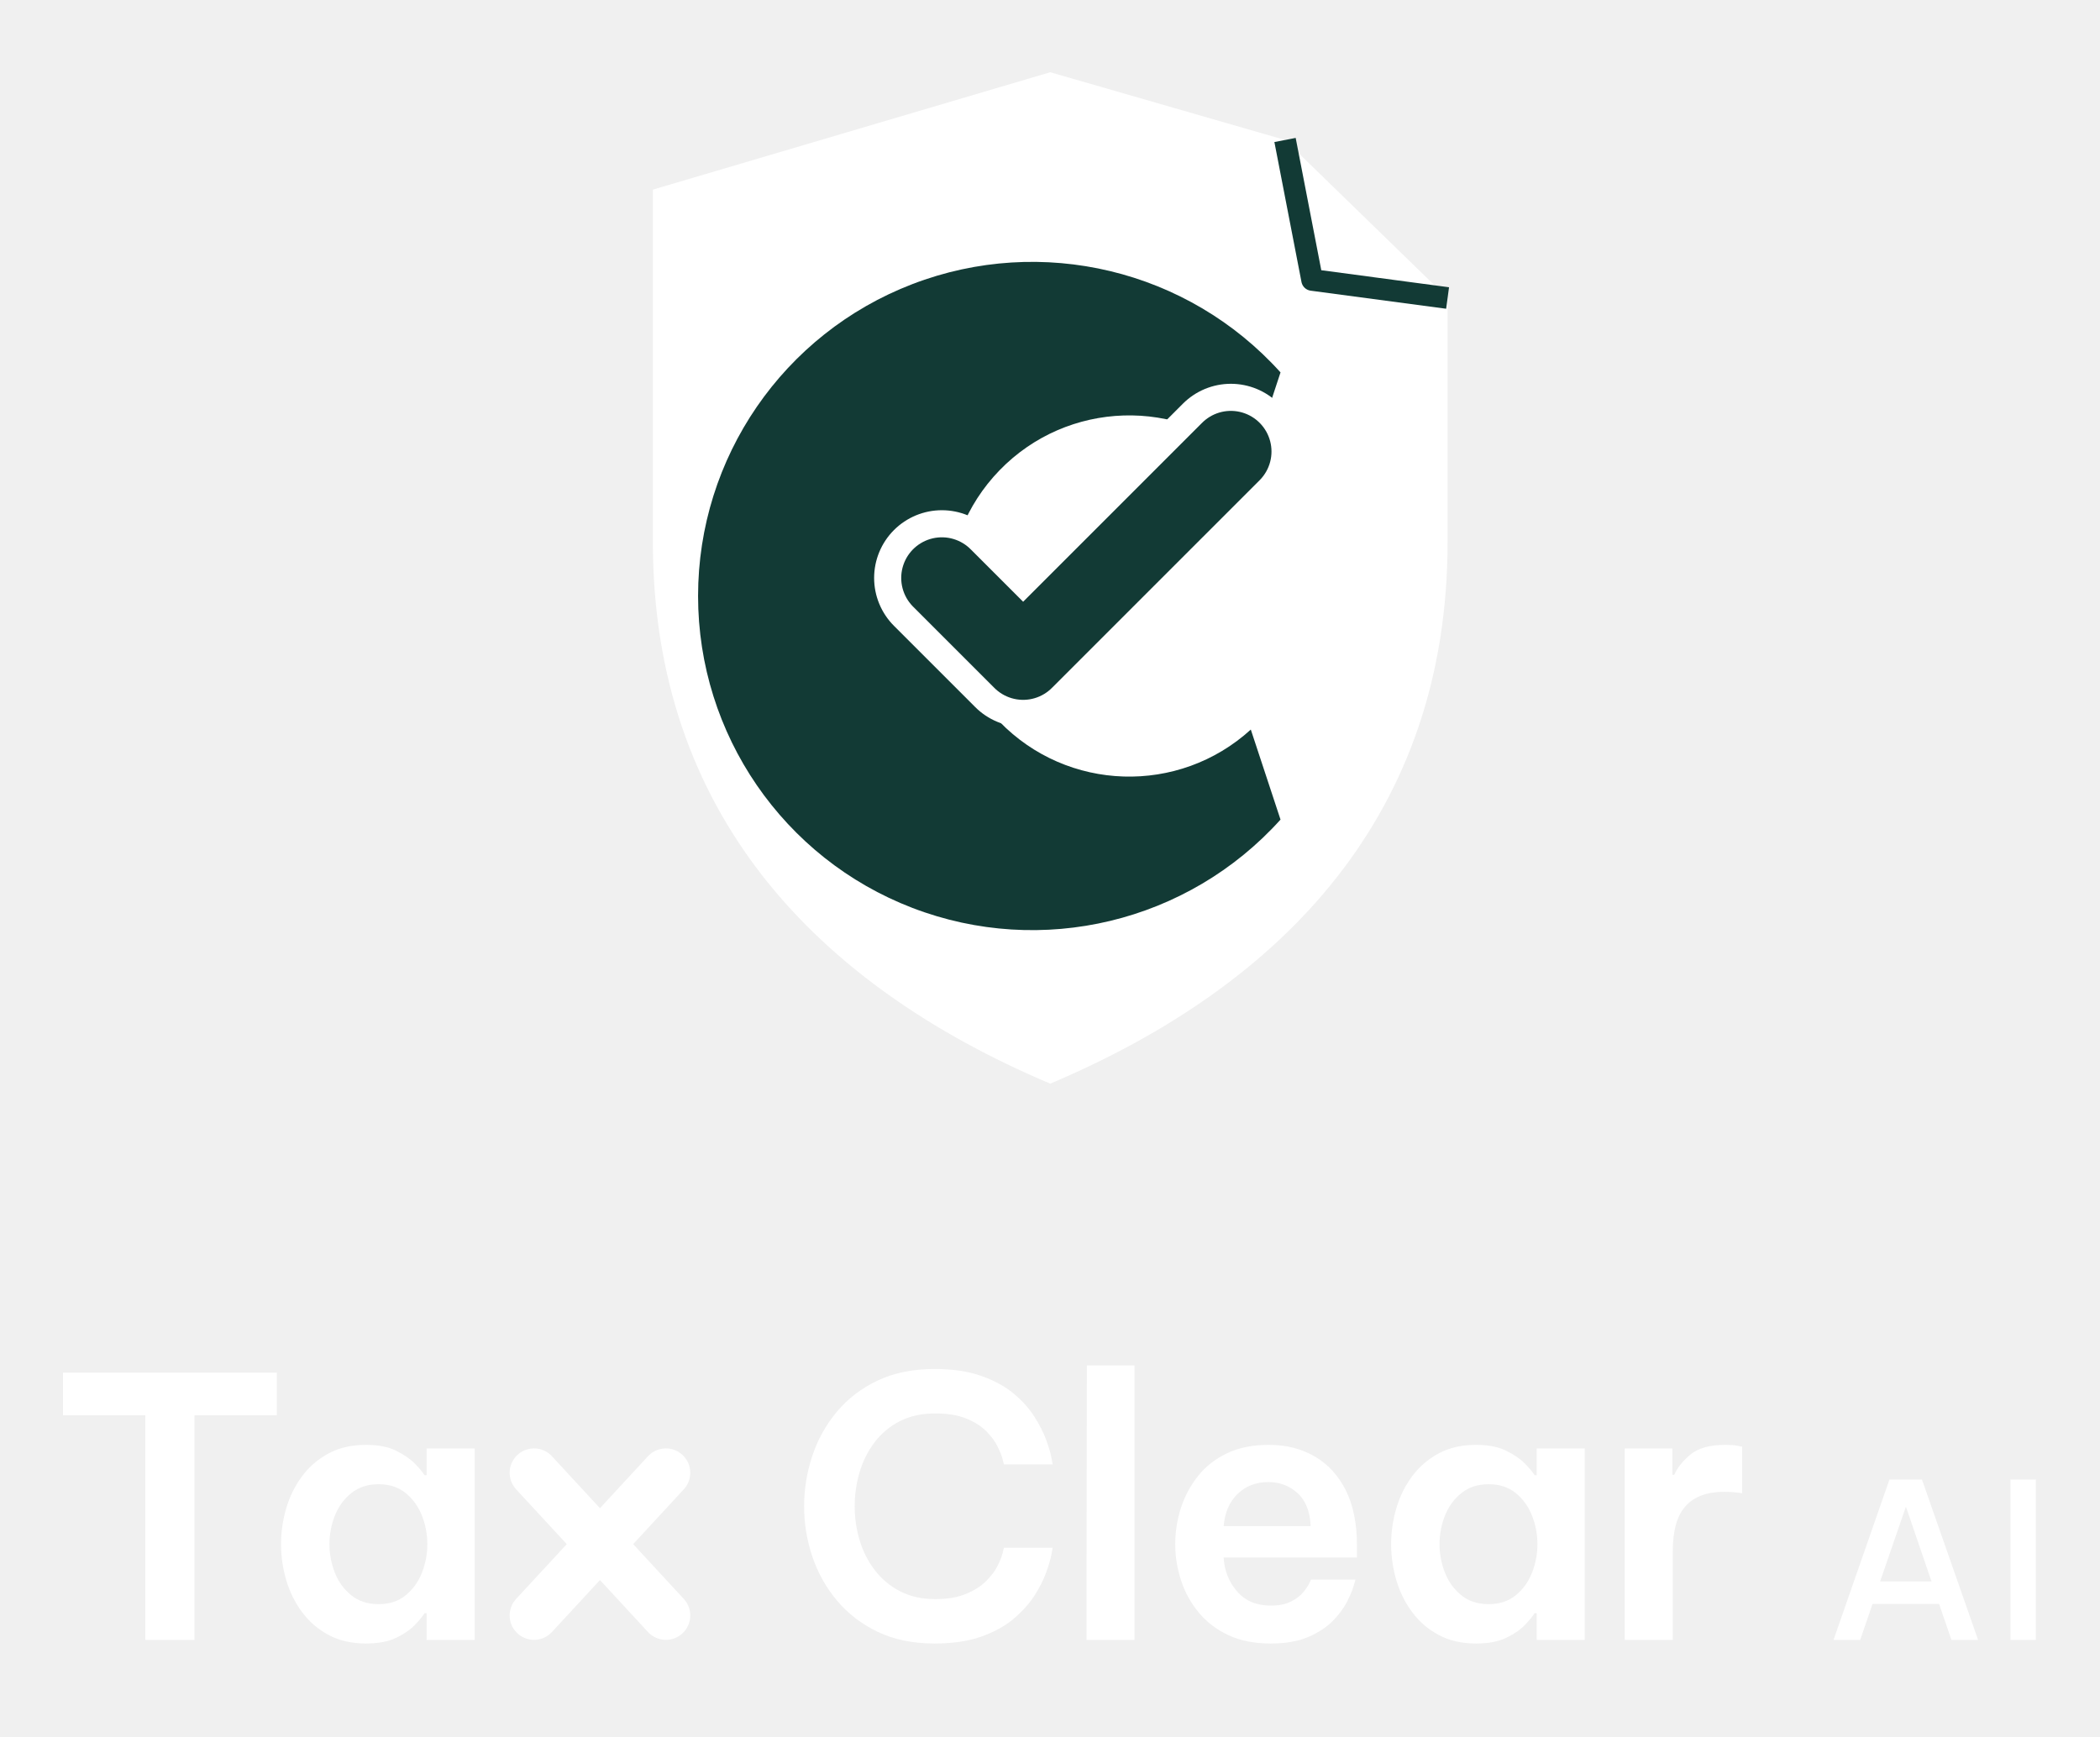
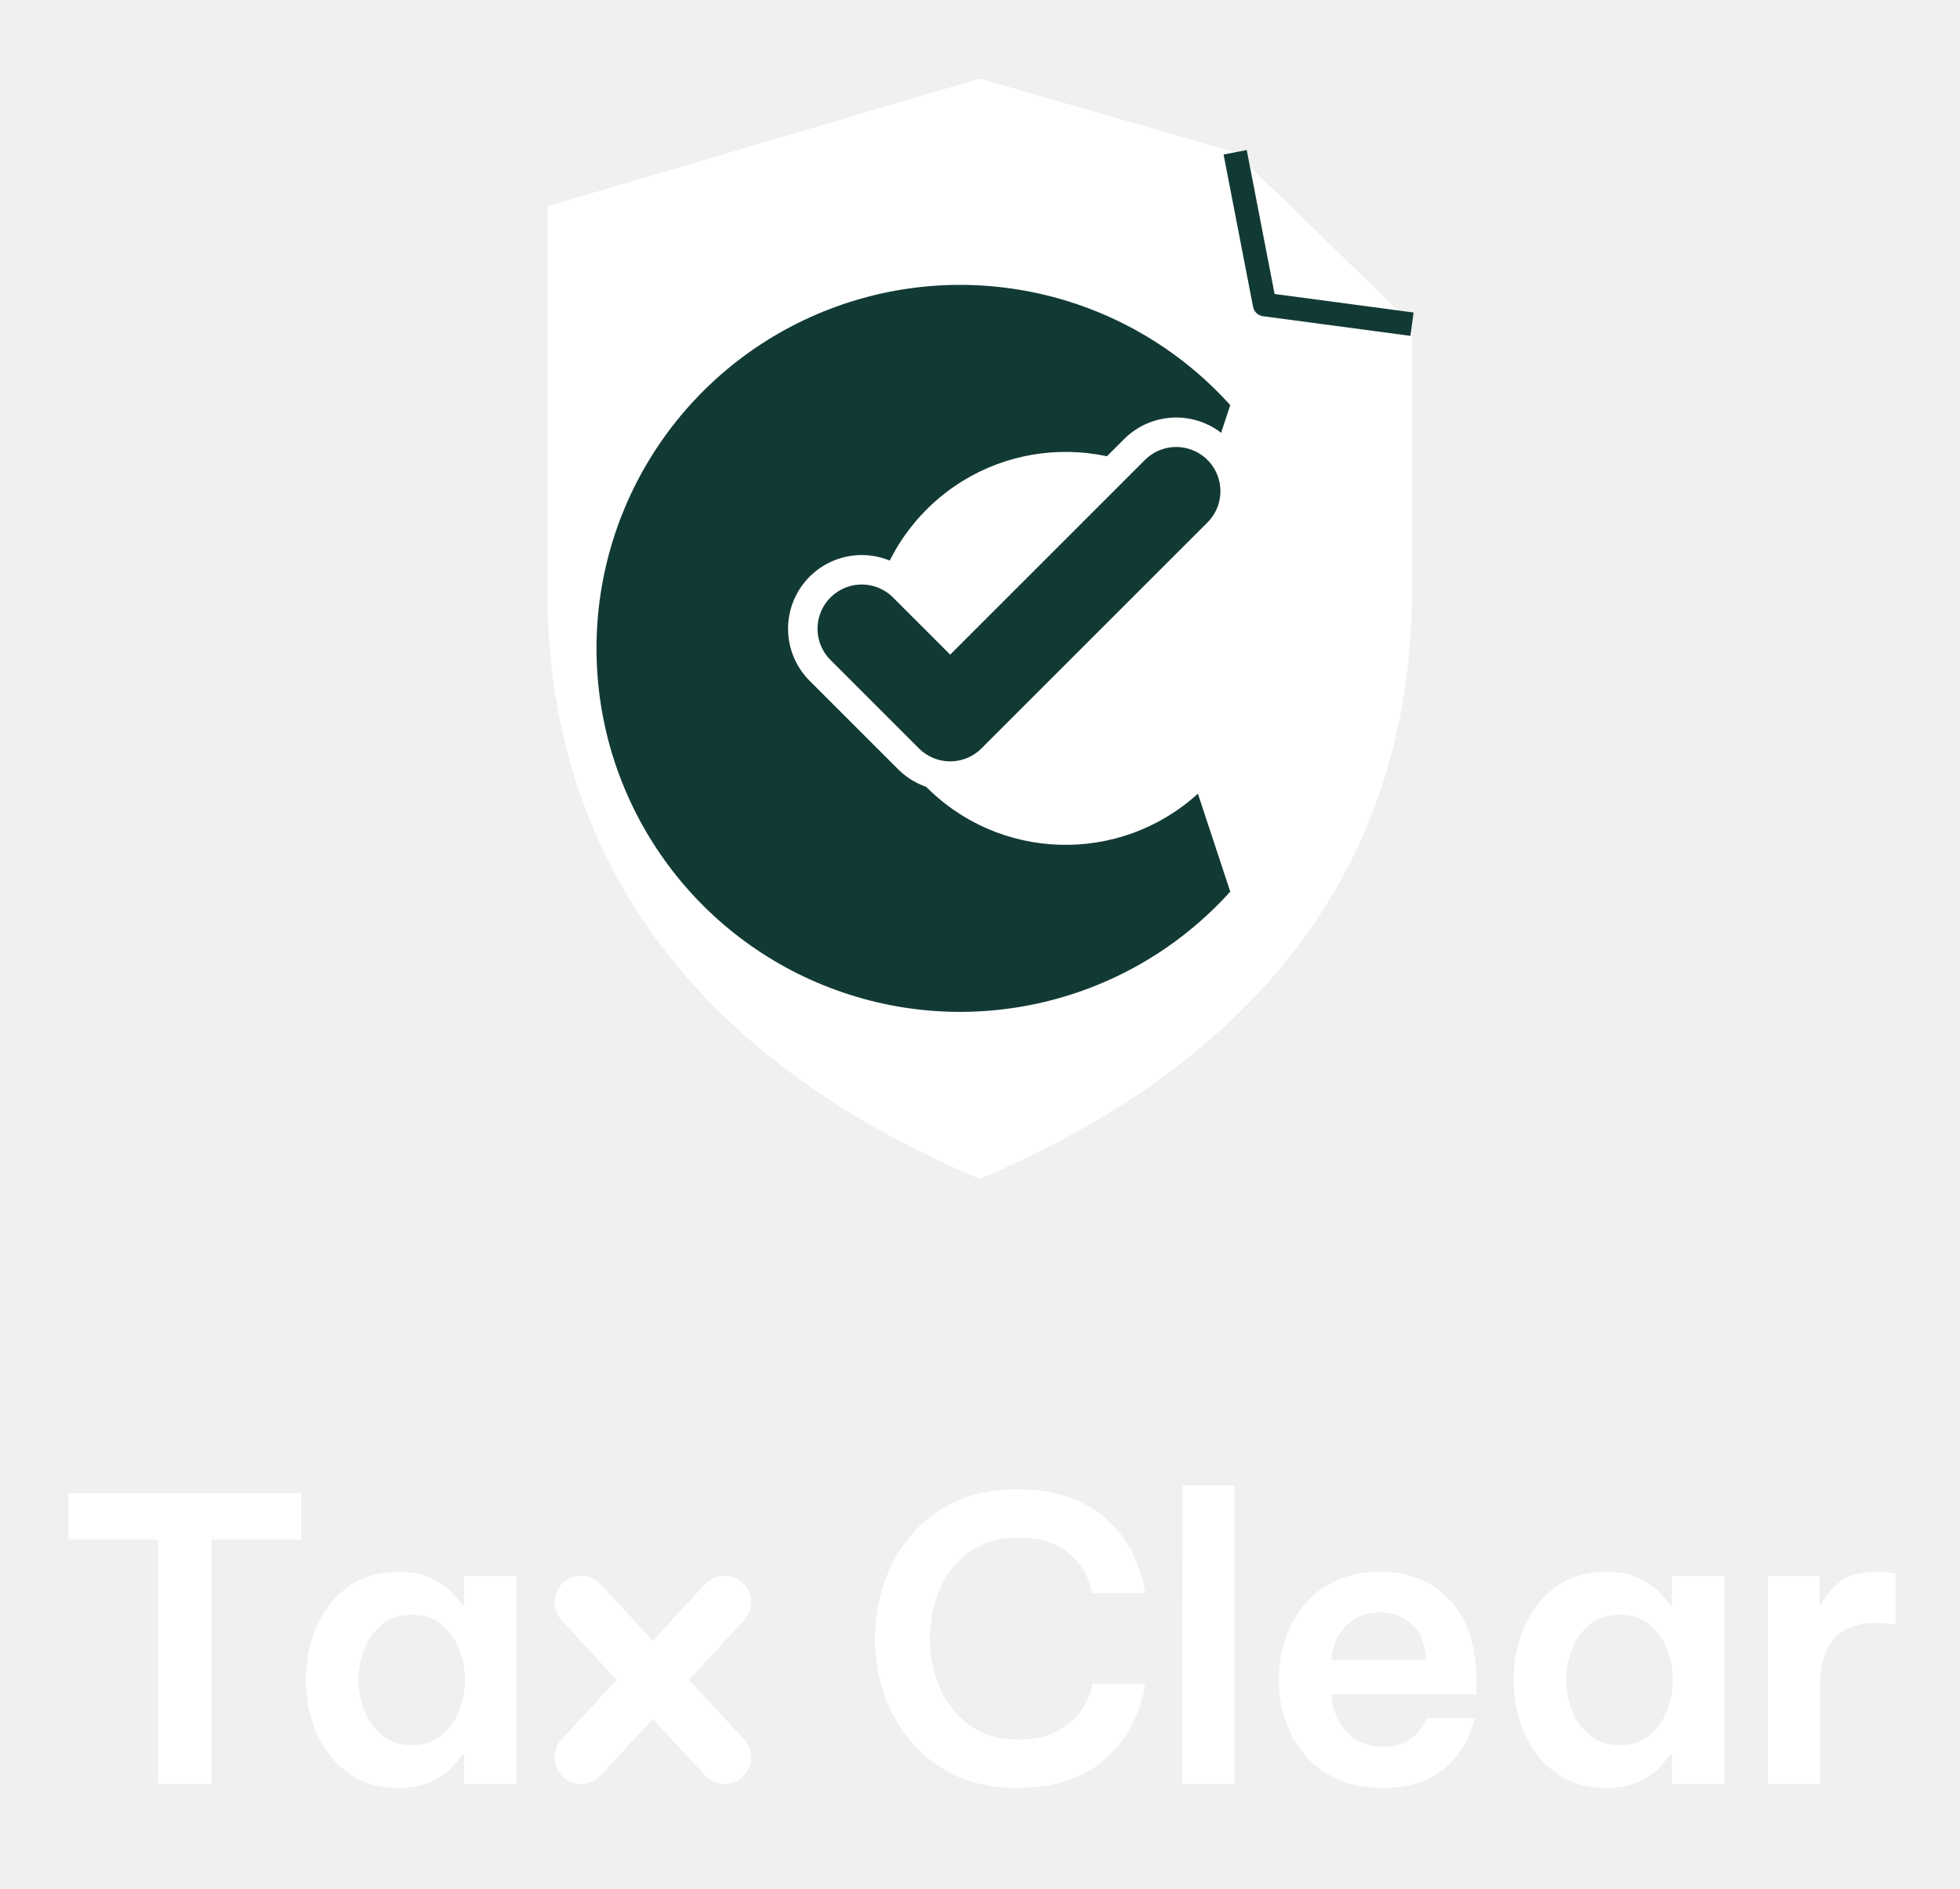
- <svg xmlns="http://www.w3.org/2000/svg" viewBox="0 0 174.4 144.2" width="174.4" height="144.2" role="img" aria-label="Tax Clear AI">
-   <g transform="translate(39.219 0) scale(1.5)">
+ <svg xmlns="http://www.w3.org/2000/svg" viewBox="0 0 149.6 144.2" width="149.6" height="144.2" role="img" aria-label="Tax Clear">
+   <g transform="translate(26.775 0) scale(1.5)">
    <g transform="scale(.5)">
      <path d="M64 8L90 15.5L108 33V60C108 90 90 109 64 120C38 109 20 90 20 60V21Z" fill="#ffffff" />
      <path d="M90 15.5L93 31L108 33" fill="none" stroke="#123a35" stroke-width="2.4" stroke-linejoin="round" />
      <path d="M89.50 41.24A37 37 0 1 0 89.50 90.76L86.21 80.79A20 20 0 1 1 86.21 51.21Z" fill="#123a35" />
      <path d="M52 64L61 73L84 50" fill="none" stroke="#ffffff" stroke-width="15" stroke-linecap="round" stroke-linejoin="round" />
      <path d="M52 64L61 73L84 50" fill="none" stroke="#123a35" stroke-width="9" stroke-linecap="round" stroke-linejoin="round" />
    </g>
  </g>
  <path d="M12.07 136.2V117.54H5.23V114H22.99V117.54H16.15V136.2ZM30.39 120Q31.92 120 32.91 120.495Q33.9 120.99 34.47 121.575Q35.04 122.16 35.25 122.52H35.43V120.3H39.42V136.2H35.43V133.98H35.25Q35.04 134.34 34.47 134.94Q33.9 135.54 32.91 136.02Q31.92 136.5 30.39 136.5Q28.62 136.5 27.3 135.795Q25.98 135.09 25.095 133.905Q24.21 132.72 23.775 131.25Q23.34 129.78 23.34 128.25Q23.34 126.72 23.775 125.25Q24.21 123.78 25.095 122.595Q25.98 121.41 27.3 120.705Q28.62 120 30.39 120ZM31.44 123.27Q30.09 123.27 29.175 124.005Q28.26 124.74 27.81 125.88Q27.36 127.02 27.36 128.25Q27.36 129.48 27.81 130.62Q28.26 131.76 29.175 132.495Q30.09 133.23 31.44 133.23Q32.79 133.23 33.69 132.495Q34.59 131.76 35.04 130.62Q35.49 129.48 35.49 128.25Q35.49 127.02 35.04 125.88Q34.59 124.74 33.69 124.005Q32.79 123.27 31.44 123.27Z" fill="#ffffff" />
  <path d="M44.35 122.32L55.30 134.17" stroke="#ffffff" stroke-width="4.05" stroke-linecap="round" />
  <path d="M55.30 122.32L44.35 134.17" stroke="#ffffff" stroke-width="4.05" stroke-linecap="round" />
  <path d="M77.61 136.5Q74.91 136.5 72.885 135.525Q70.86 134.55 69.495 132.915Q68.13 131.28 67.455 129.255Q66.78 127.23 66.78 125.1Q66.78 122.97 67.455 120.93Q68.13 118.89 69.495 117.255Q70.86 115.62 72.885 114.66Q74.91 113.7 77.61 113.7Q79.86 113.7 81.48 114.27Q83.1 114.84 84.18 115.74Q85.26 116.64 85.905 117.66Q86.55 118.68 86.88 119.58Q87.21 120.48 87.315 121.05Q87.42 121.62 87.42 121.62H83.37Q83.37 121.62 83.265 121.2Q83.16 120.78 82.845 120.135Q82.53 119.49 81.9 118.86Q81.27 118.23 80.235 117.81Q79.2 117.39 77.67 117.39Q75.99 117.39 74.73 118.035Q73.47 118.68 72.63 119.79Q71.79 120.9 71.385 122.28Q70.98 123.66 70.98 125.1Q70.98 126.54 71.385 127.905Q71.79 129.27 72.63 130.38Q73.47 131.49 74.73 132.15Q75.99 132.81 77.67 132.81Q79.2 132.81 80.235 132.375Q81.27 131.94 81.9 131.31Q82.53 130.68 82.845 130.05Q83.16 129.42 83.265 128.985Q83.37 128.55 83.37 128.55H87.42Q87.42 128.55 87.315 129.12Q87.21 129.69 86.88 130.605Q86.55 131.52 85.905 132.525Q85.26 133.53 84.18 134.445Q83.1 135.36 81.48 135.93Q79.86 136.5 77.61 136.5ZM90.23 136.2 90.26 113.4H94.22V136.2ZM105.52 136.5Q103.48 136.5 101.995 135.795Q100.51 135.09 99.535 133.905Q98.56 132.72 98.08 131.25Q97.6 129.78 97.6 128.25Q97.6 126.72 98.065 125.265Q98.53 123.81 99.475 122.61Q100.42 121.41 101.89 120.705Q103.36 120 105.37 120Q107.53 120 109.18 120.96Q110.83 121.92 111.76 123.765Q112.69 125.61 112.69 128.34V129.36H101.62Q101.71 130.98 102.73 132.165Q103.75 133.35 105.52 133.35Q106.54 133.35 107.2 133.02Q107.86 132.69 108.22 132.255Q108.58 131.82 108.73 131.505Q108.88 131.19 108.88 131.19H112.57Q112.57 131.19 112.42 131.715Q112.27 132.24 111.865 133.035Q111.46 133.83 110.68 134.625Q109.9 135.42 108.64 135.96Q107.38 136.5 105.52 136.5ZM101.62 126.75H108.85Q108.76 124.89 107.74 123.99Q106.72 123.09 105.34 123.09Q103.81 123.09 102.79 124.065Q101.77 125.04 101.62 126.75ZM122.58 120Q124.11 120 125.1 120.495Q126.09 120.99 126.66 121.575Q127.23 122.16 127.44 122.52H127.62V120.3H131.61V136.2H127.62V133.98H127.44Q127.23 134.34 126.66 134.94Q126.09 135.54 125.1 136.02Q124.11 136.5 122.58 136.5Q120.81 136.5 119.49 135.795Q118.17 135.09 117.285 133.905Q116.4 132.72 115.965 131.25Q115.53 129.78 115.53 128.25Q115.53 126.72 115.965 125.25Q116.4 123.78 117.285 122.595Q118.17 121.41 119.49 120.705Q120.81 120 122.58 120ZM123.63 123.27Q122.28 123.27 121.365 124.005Q120.45 124.74 120.0 125.88Q119.55 127.02 119.55 128.25Q119.55 129.48 120.0 130.62Q120.45 131.76 121.365 132.495Q122.28 133.23 123.63 133.23Q124.98 133.23 125.88 132.495Q126.78 131.76 127.23 130.62Q127.68 129.48 127.68 128.25Q127.68 127.02 127.23 125.88Q126.78 124.74 125.88 124.005Q124.98 123.27 123.63 123.27ZM134.93 136.2V120.3H138.89V122.49H139.04Q139.46 121.56 140.42 120.78Q141.38 120 143.3 120Q143.9 120 144.29 120.075Q144.68 120.15 144.68 120.15V124.02Q144.68 124.02 144.245 123.96Q143.81 123.9 143.18 123.9Q141.08 123.9 140.0 125.07Q138.92 126.24 138.92 128.85V136.2Z" fill="#ffffff" />
-   <path d="M152.27 136.2 156.914 122.88H159.614L164.276 136.2H162.062L161.036 133.212H155.51L154.484 136.2ZM156.14 131.34H160.406L158.282 125.13ZM166.964 136.2V122.88H169.07V136.2Z" fill="#ffffff" />
</svg>
